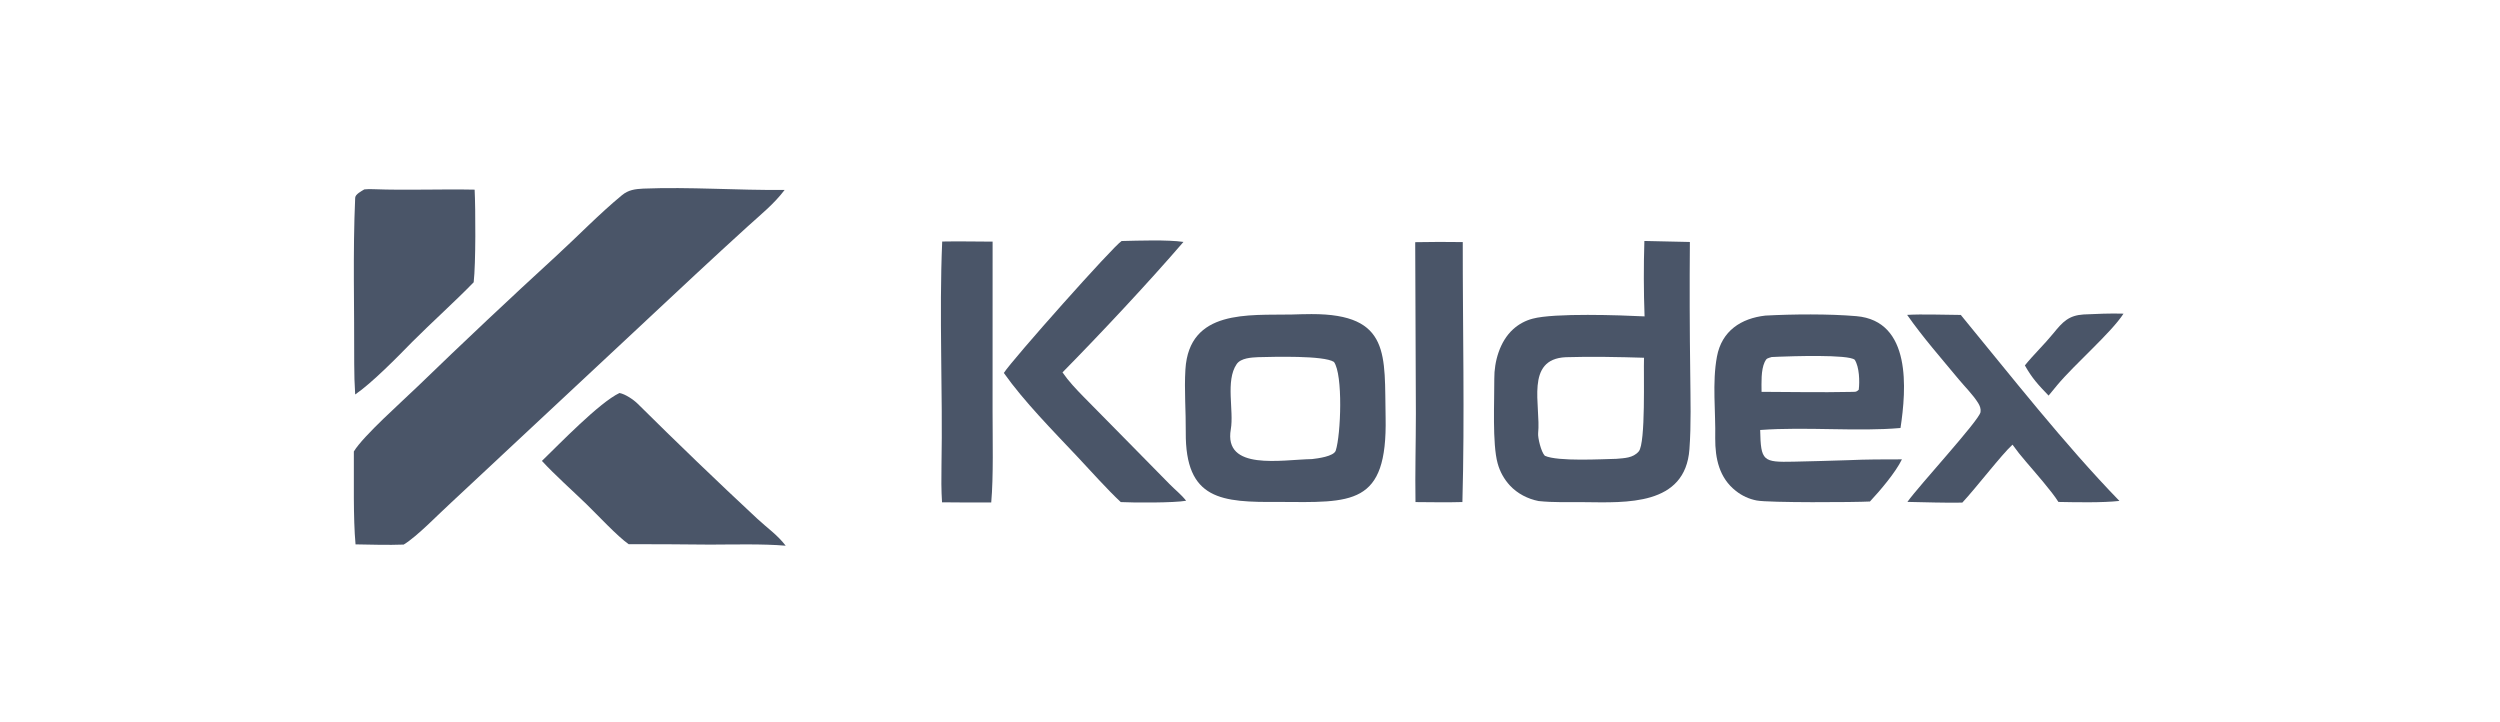
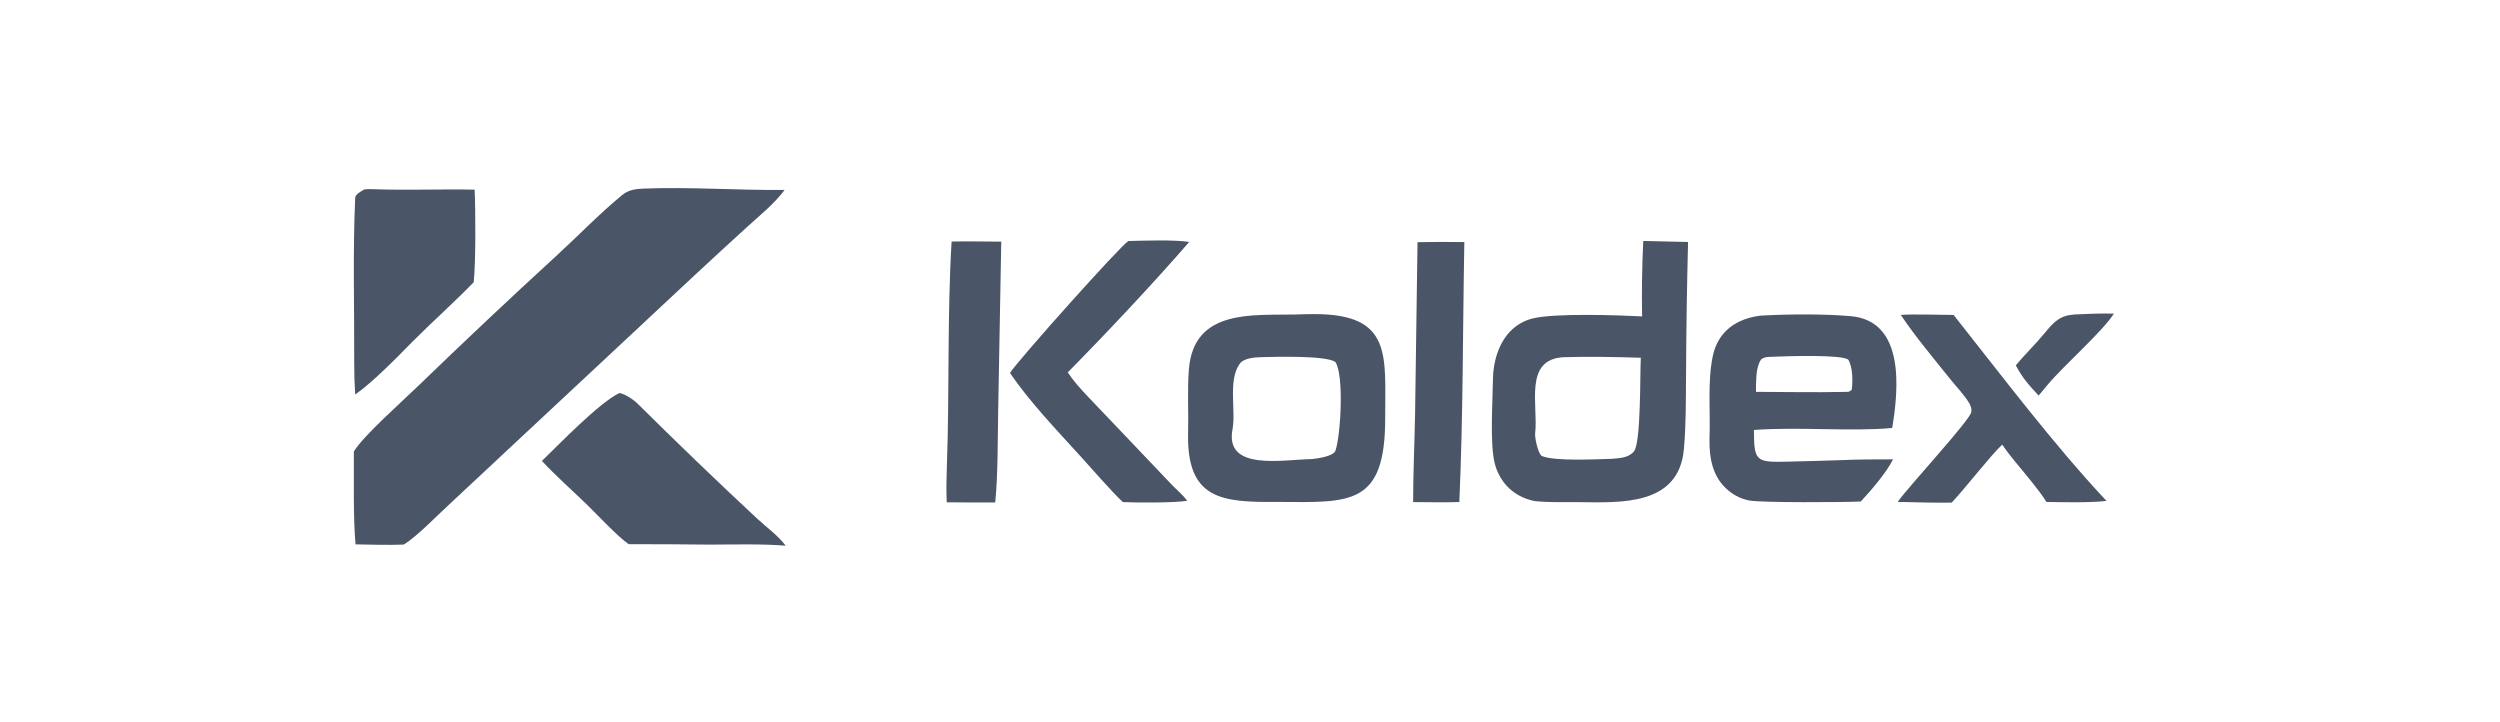
<svg xmlns="http://www.w3.org/2000/svg" width="717" height="207" viewBox="0 0 717 207">
  <path fill="#4A5568" d="M184.474 54.093C197.786 53.56 211.483 54.608 225.035 54.472C221.993 58.505 218.106 61.604 214.372 65.001C209.39 69.529 204.436 74.086 199.509 78.674L129.493 144.054C125.932 147.282 119.613 153.891 115.776 156.185C111.273 156.363 106.494 156.202 101.97 156.126C101.274 148.591 101.534 137.287 101.483 129.483C104.166 125.015 115.489 115.003 119.897 110.724C132.931 98.115 146.135 85.682 159.503 73.429C165.725 67.726 171.896 61.32 178.383 55.979C180.244 54.447 182.145 54.216 184.474 54.093Z" />
-   <path fill="#4A5568" fill-rule="evenodd" d="M471.607 69.116L484.657 69.41C484.555 82.003 484.591 94.596 484.763 107.188C484.824 114.411 485.051 121.732 484.528 128.845C483.33 145.117 466.357 144.137 454.362 144.02C450 143.977 445.603 144.164 441.263 143.699C438.172 143.093 435.191 141.567 433.042 139.243C431.372 137.439 430.164 135.257 429.522 132.884C427.958 127.288 428.614 114.893 428.566 108.623C428.528 103.697 430.128 97.907 433.955 94.437C435.554 92.984 437.48 91.939 439.57 91.394C445.767 89.725 464.784 90.395 471.662 90.741C471.4 83.535 471.382 76.323 471.607 69.116Z M449.08 102.446C456.053 102.22 464.59 102.385 471.503 102.603C471.332 106.978 472.032 127.082 469.987 129.473C468.349 131.387 465.885 131.379 463.576 131.592C459.705 131.662 446.751 132.428 443.056 130.712C441.963 129.602 441.012 125.469 441.136 124.271C441.953 116.325 437.289 102.976 449.08 102.446Z" />
-   <path fill="#4A5568" fill-rule="evenodd" d="M370.471 90.203C372.359 90.134 374.248 90.094 376.137 90.081C398.988 90.046 397.021 101.936 397.392 119.683C397.924 145.137 387.752 144.088 366.683 143.955C350.377 144.074 339.909 143.463 340.079 123.921C340.13 118.083 339.614 111.822 339.977 105.947C341.043 88.644 358.099 90.449 370.471 90.203Z M360.832 102.437C365.137 102.336 379.705 101.899 382.578 103.802C385.196 107.413 384.57 124.65 383.093 129.221C382.546 130.914 377.839 131.484 376.285 131.665C367.518 131.826 350.896 135.135 352.998 123.108C353.929 117.781 351.412 109.224 354.666 104.443C355.896 102.636 359.027 102.528 360.832 102.437Z" />
-   <path fill="#4A5568" fill-rule="evenodd" d="M506.305 90.51C514.23 90.087 524.492 89.997 532.399 90.673C548.313 92.032 546.733 111.72 545.066 122.748C533.004 123.839 517.874 122.351 504.818 123.321C505.006 132.235 505.559 132.611 514.429 132.407C519.608 132.288 524.967 132.153 530.161 131.976C535.331 131.741 540.296 131.744 545.471 131.742C543.668 135.493 539.167 140.771 536.301 143.831C532.009 144.071 507.212 144.206 503.837 143.543C501.649 143.129 499.594 142.187 497.852 140.799C493.068 137.059 491.903 131.499 491.925 125.727C492.091 118.09 491.018 109.763 492.423 102.259C493.807 94.872 499.364 91.3 506.305 90.51Z M508.116 102.398C508.87 102.36 509.624 102.326 510.378 102.298C513.528 102.18 530.213 101.589 531.937 103.186C533.27 105.267 533.381 109.37 533.092 111.767C532.267 112.578 531.971 112.333 530.572 112.401C522.316 112.579 513.512 112.402 505.216 112.378C505.196 109.792 505.019 106.168 506.113 103.817C506.649 102.665 506.988 102.772 508.116 102.398Z" />
+   <path fill="#4A5568" fill-rule="evenodd" d="M471.607 69.116L484.657 69.41C484.555 82.003 484.591 94.596 484.763 107.188C484.824 114.411 485.051 121.732 484.528 128.845C483.33 145.117 466.357 144.137 454.362 144.02C450 143.977 445.603 144.164 441.263 143.699C438.172 143.093 435.191 141.567 433.042 139.243C431.372 137.439 430.164 135.257 429.522 132.884C427.958 127.288 428.614 114.893 428.566 108.623C428.528 103.697 430.128 97.907 433.955 94.437C435.554 92.984 437.48 91.939 439.57 91.394C445.767 89.725 464.784 90.395 471.662 90.741C471.4 83.535 471.382 76.323 471.607 69.116Z M449.08 102.446C456.053 102.22 464.59 102.385 471.503 102.603C471.332 106.978 472.032 127.082 469.987 129.473C468.349 131.387 465.885 131.379 463.576 131.592C459.705 131.662 446.751 132.428 443.056 130.712C441.963 129.602 441.012 125.469 441.136 124.271C441.953 116.325 437.289 102.976 449.08 102.446Z" transform="matrix(0.985 0 -0.018 1 8 0)" />
+   <path fill="#4A5568" fill-rule="evenodd" d="M370.471 90.203C372.359 90.134 374.248 90.094 376.137 90.081C398.988 90.046 397.021 101.936 397.392 119.683C397.924 145.137 387.752 144.088 366.683 143.955C350.377 144.074 339.909 143.463 340.079 123.921C340.13 118.083 339.614 111.822 339.977 105.947C341.043 88.644 358.099 90.449 370.471 90.203Z M360.832 102.437C365.137 102.336 379.705 101.899 382.578 103.802C385.196 107.413 384.57 124.65 383.093 129.221C382.546 130.914 377.839 131.484 376.285 131.665C367.518 131.826 350.896 135.135 352.998 123.108C353.929 117.781 351.412 109.224 354.666 104.443C355.896 102.636 359.027 102.528 360.832 102.437Z" transform="matrix(0.985 0 -0.018 1 8 0)" />
+   <path fill="#4A5568" fill-rule="evenodd" d="M506.305 90.51C514.23 90.087 524.492 89.997 532.399 90.673C548.313 92.032 546.733 111.72 545.066 122.748C533.004 123.839 517.874 122.351 504.818 123.321C505.006 132.235 505.559 132.611 514.429 132.407C519.608 132.288 524.967 132.153 530.161 131.976C535.331 131.741 540.296 131.744 545.471 131.742C543.668 135.493 539.167 140.771 536.301 143.831C532.009 144.071 507.212 144.206 503.837 143.543C501.649 143.129 499.594 142.187 497.852 140.799C493.068 137.059 491.903 131.499 491.925 125.727C492.091 118.09 491.018 109.763 492.423 102.259C493.807 94.872 499.364 91.3 506.305 90.51Z M508.116 102.398C508.87 102.36 509.624 102.326 510.378 102.298C513.528 102.18 530.213 101.589 531.937 103.186C533.27 105.267 533.381 109.37 533.092 111.767C532.267 112.578 531.971 112.333 530.572 112.401C522.316 112.579 513.512 112.402 505.216 112.378C505.196 109.792 505.019 106.168 506.113 103.817C506.649 102.665 506.988 102.772 508.116 102.398Z" transform="matrix(0.985 0 -0.018 1 8 0)" />
  <path fill="#4A5568" d="M177.667 112.715C179.345 113.018 181.712 114.629 182.893 115.8C194.153 126.967 205.599 137.98 217.209 148.791C220.08 151.465 222.897 153.333 225.341 156.509C218.838 155.949 210.323 156.177 203.645 156.194C195.863 156.111 188.079 156.069 180.296 156.068C177.051 153.803 171.386 147.691 168.242 144.638C164.188 140.701 159.15 136.244 155.423 132.19C160.511 127.269 171.883 115.464 177.667 112.715Z" />
  <path fill="#4A5568" d="M104.486 54.318C105.325 54.209 106.257 54.228 107.107 54.26C116.768 54.624 126.478 54.185 136.125 54.391C136.397 59.843 136.471 75.615 135.851 80.956C130.705 86.266 123.765 92.508 118.215 98.069C113.895 102.49 106.722 109.807 101.865 113.139C101.687 110.303 101.578 107.197 101.589 104.322C101.65 88.491 101.167 72.518 101.867 56.719C101.913 55.69 103.658 54.83 104.486 54.318Z" />
-   <path fill="#4A5568" d="M321.684 69.123C326.489 69.014 334.858 68.713 339.415 69.382C329.417 81.005 315.406 95.957 304.725 106.8C306.482 109.353 308.621 111.604 310.802 113.83C318.983 122.177 327.242 130.461 335.408 138.822C336.996 140.449 338.781 141.818 340.18 143.617C336.769 144.235 325.111 144.199 321.44 143.997C317.71 140.549 312.497 134.707 308.924 130.908C301.992 123.538 293.705 115.169 287.9 106.963C290.249 103.231 319.47 70.379 321.684 69.123Z" />
-   <path fill="#4A5568" d="M546.968 90.308C551.098 90.051 558.046 90.298 562.355 90.325C576.751 107.826 592.1 127.431 607.848 143.665C603.015 144.215 595.316 144.05 590.354 143.957C588.428 140.855 583.534 135.345 581.049 132.414C579.538 130.677 578.532 129.374 577.184 127.529C574.1 130.325 566.607 140.083 562.792 144.149C557.792 144.249 552.103 144.033 547.051 143.944C550.162 139.498 567.651 120.552 568.016 118.193C568.163 117.24 567.819 116.36 567.32 115.562C565.83 113.178 563.529 110.927 561.726 108.749C556.724 102.707 551.466 96.739 546.968 90.308Z" />
-   <path fill="#4A5568" d="M270.223 69.27C274.906 69.178 279.968 69.286 284.679 69.3L284.67 118.051C284.667 125.852 284.953 136.6 284.286 144.109C279.582 144.131 274.877 144.115 270.173 144.061C269.949 140.745 269.956 136.92 270.018 133.574C270.415 112.351 269.311 90.429 270.223 69.27Z" />
-   <path fill="#4A5568" d="M405.882 69.457C410.427 69.369 414.973 69.36 419.519 69.429C419.491 93.925 420.092 119.543 419.417 143.986C415.025 144.122 410.374 144.021 405.962 143.997C405.822 135.798 406.068 126.984 406.074 118.718L405.882 69.457Z" />
-   <path fill="#4A5568" d="M597.574 90.187C601.468 90.019 605.121 89.838 609.028 89.955C605.476 95.449 595.103 104.356 589.989 110.48L587.535 113.457C584.571 110.367 582.827 108.518 580.734 104.803C582.936 102.03 586.44 98.644 588.879 95.633C591.629 92.235 593.347 90.469 597.574 90.187Z" />
+   <path fill="#4A5568" d="M321.684 69.123C326.489 69.014 334.858 68.713 339.415 69.382C329.417 81.005 315.406 95.957 304.725 106.8C306.482 109.353 308.621 111.604 310.802 113.83C318.983 122.177 327.242 130.461 335.408 138.822C336.996 140.449 338.781 141.818 340.18 143.617C336.769 144.235 325.111 144.199 321.44 143.997C317.71 140.549 312.497 134.707 308.924 130.908C301.992 123.538 293.705 115.169 287.9 106.963C290.249 103.231 319.47 70.379 321.684 69.123Z" transform="matrix(0.985 0 -0.018 1 8 0)" />
+   <path fill="#4A5568" d="M546.968 90.308C551.098 90.051 558.046 90.298 562.355 90.325C576.751 107.826 592.1 127.431 607.848 143.665C603.015 144.215 595.316 144.05 590.354 143.957C588.428 140.855 583.534 135.345 581.049 132.414C579.538 130.677 578.532 129.374 577.184 127.529C574.1 130.325 566.607 140.083 562.792 144.149C557.792 144.249 552.103 144.033 547.051 143.944C550.162 139.498 567.651 120.552 568.016 118.193C568.163 117.24 567.819 116.36 567.32 115.562C565.83 113.178 563.529 110.927 561.726 108.749C556.724 102.707 551.466 96.739 546.968 90.308Z" transform="matrix(0.985 0 -0.018 1 8 0)" />
+   <path fill="#4A5568" d="M270.223 69.27C274.906 69.178 279.968 69.286 284.679 69.3L284.67 118.051C284.667 125.852 284.953 136.6 284.286 144.109C279.582 144.131 274.877 144.115 270.173 144.061C269.949 140.745 269.956 136.92 270.018 133.574C270.415 112.351 269.311 90.429 270.223 69.27Z" transform="matrix(0.985 0 -0.018 1 8 0)" />
+   <path fill="#4A5568" d="M405.882 69.457C410.427 69.369 414.973 69.36 419.519 69.429C419.491 93.925 420.092 119.543 419.417 143.986C415.025 144.122 410.374 144.021 405.962 143.997C405.822 135.798 406.068 126.984 406.074 118.718L405.882 69.457Z" transform="matrix(0.985 0 -0.018 1 8 0)" />
+   <path fill="#4A5568" d="M597.574 90.187C601.468 90.019 605.121 89.838 609.028 89.955C605.476 95.449 595.103 104.356 589.989 110.48L587.535 113.457C584.571 110.367 582.827 108.518 580.734 104.803C582.936 102.03 586.44 98.644 588.879 95.633C591.629 92.235 593.347 90.469 597.574 90.187Z" transform="matrix(0.985 0 -0.018 1 8 0)" />
</svg>
